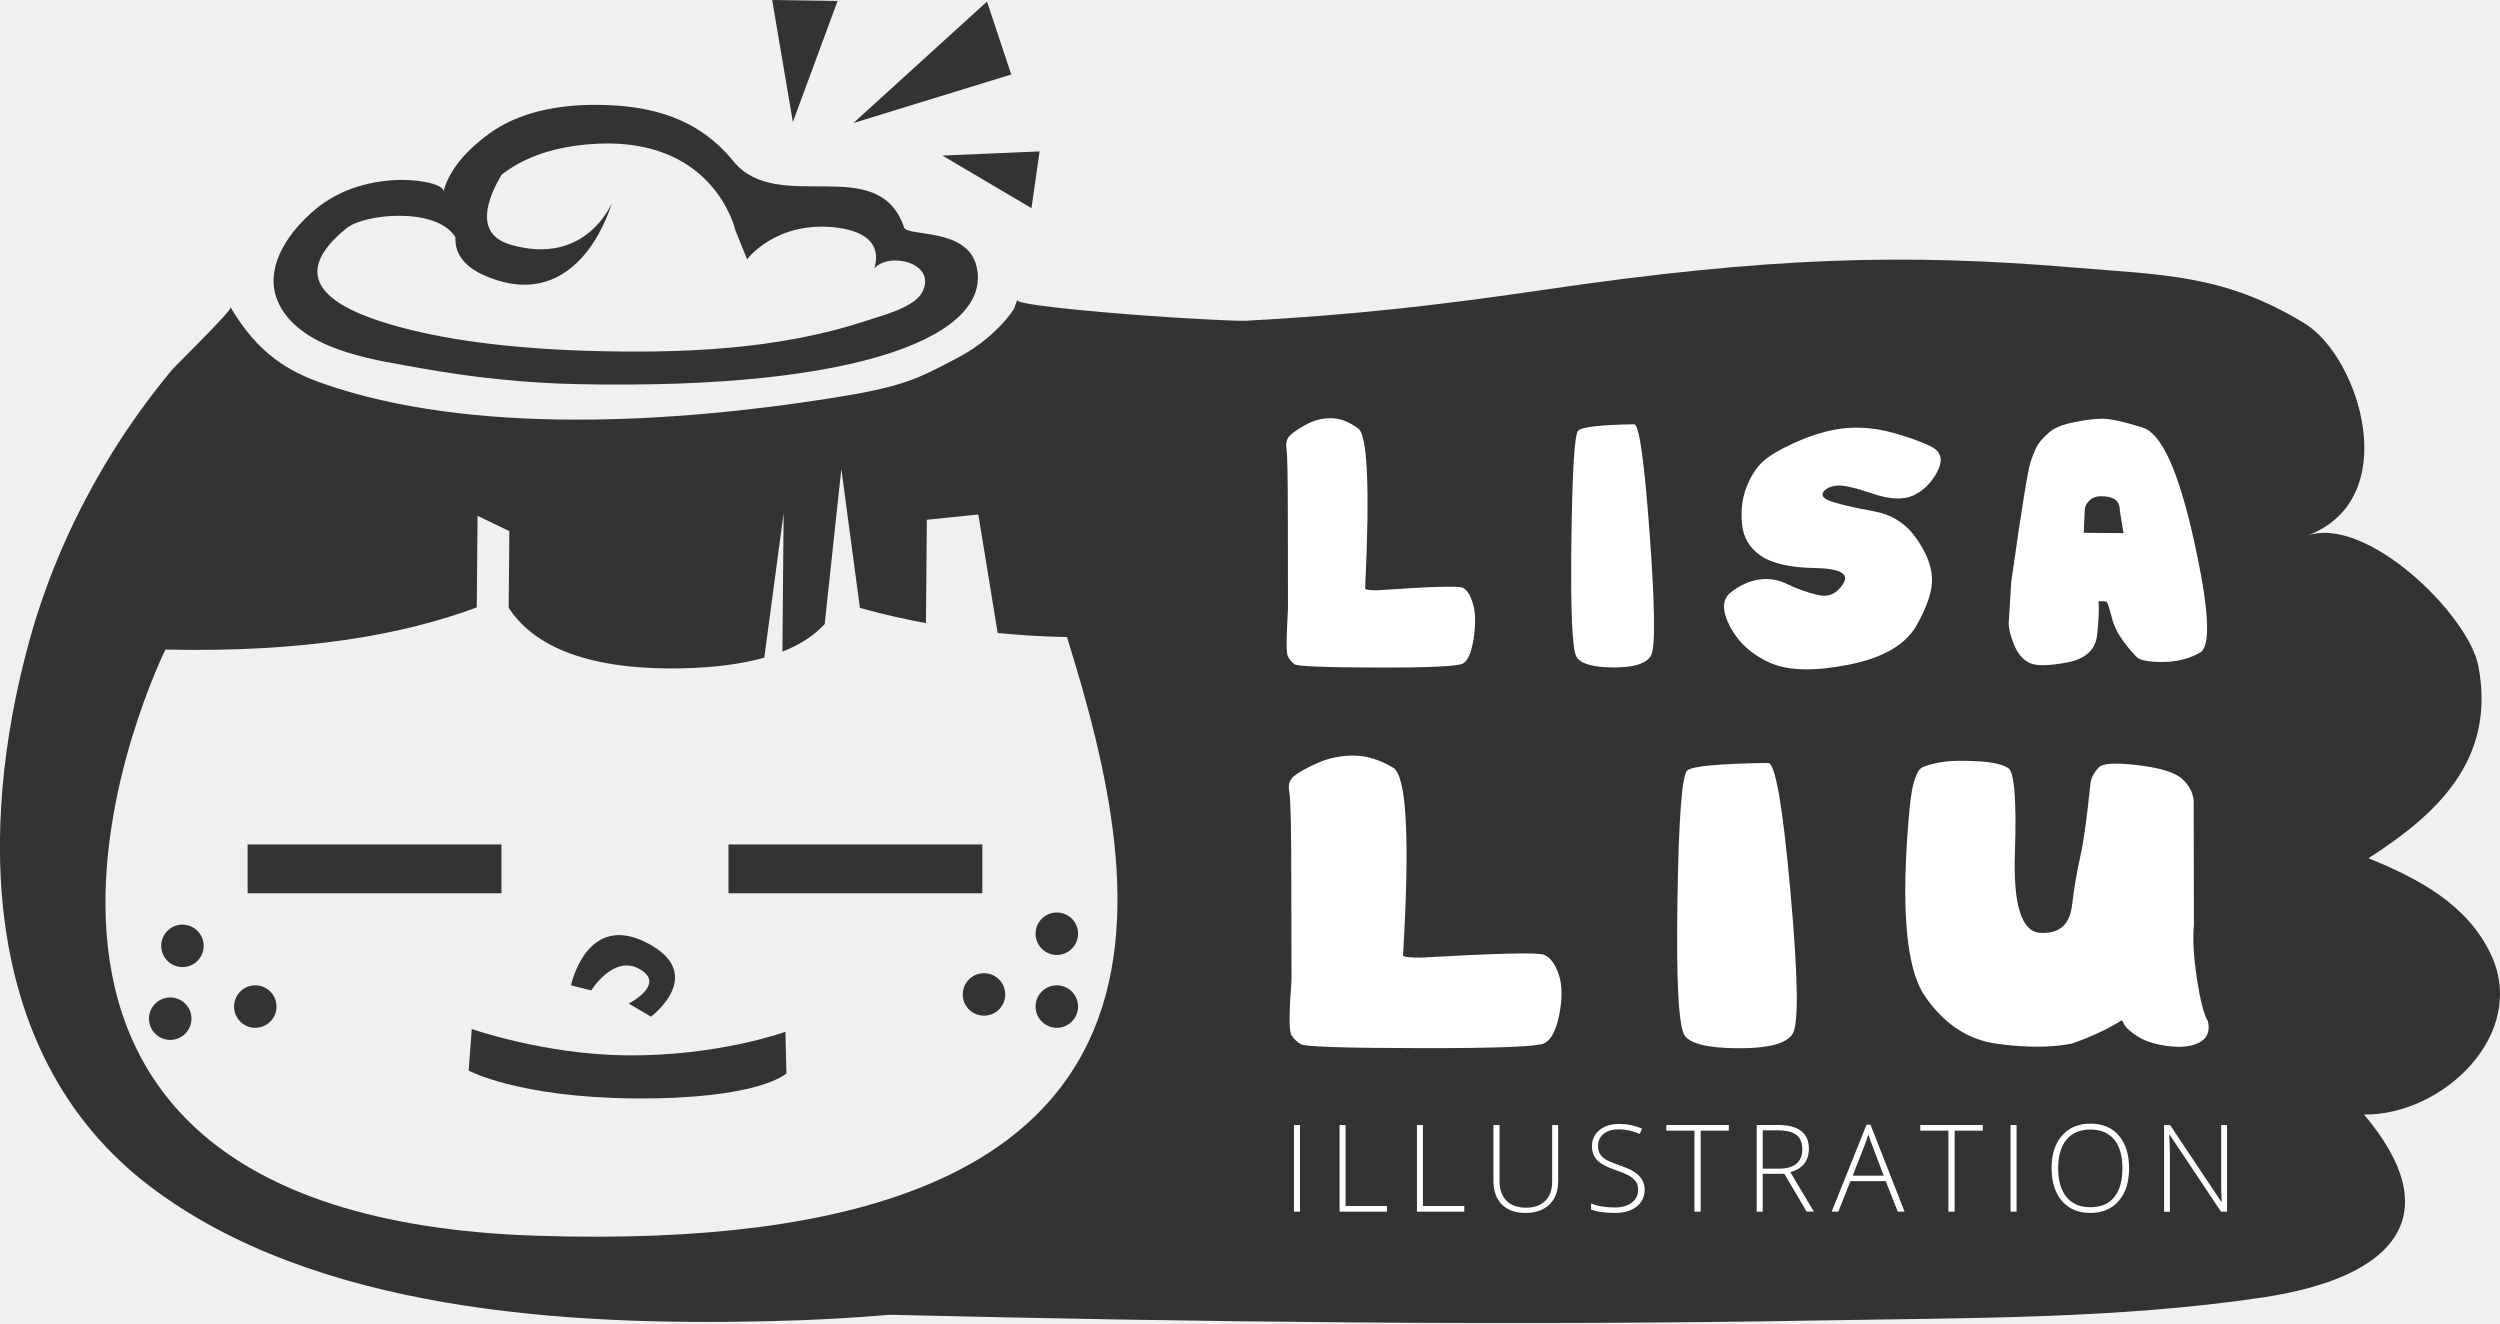
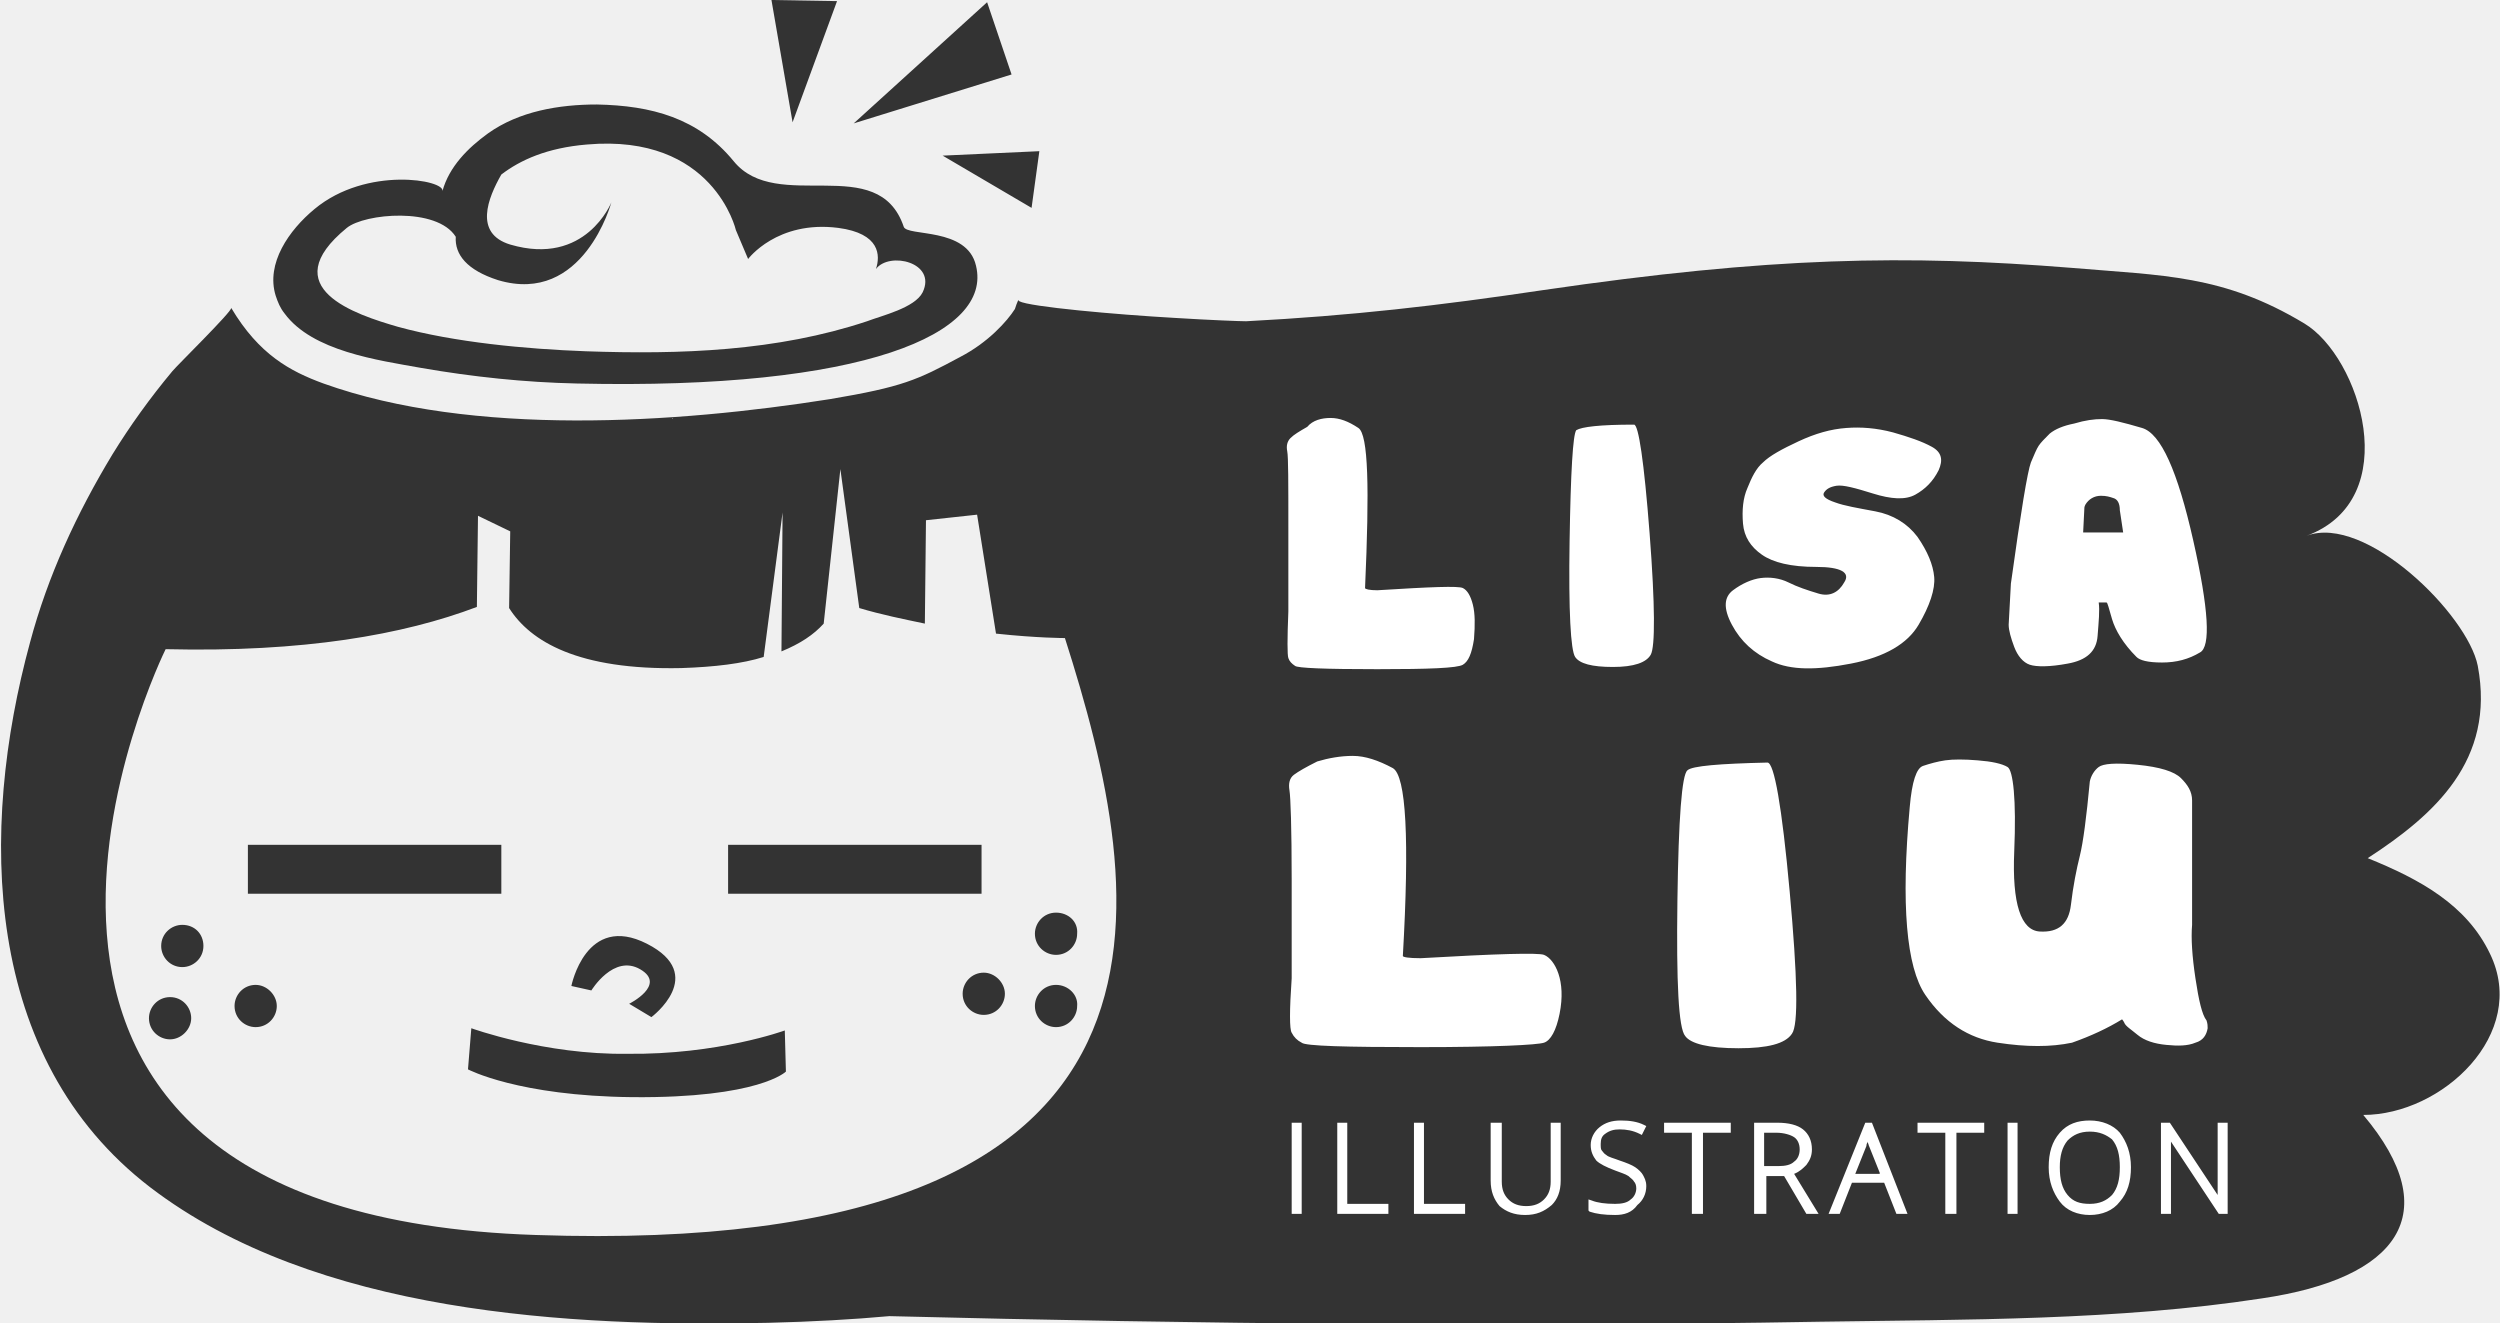
- <svg xmlns="http://www.w3.org/2000/svg" version="1.1" x="0px" y="0px" width="224.85px" height="119px" viewBox="0 0 224.85 119" style="enable-background:new 0 0 224.85 119;" xml:space="preserve">
-   <defs>
- </defs>
+ <svg xmlns="http://www.w3.org/2000/svg" version="1.1" id="Layer_1" x="0px" y="0px" viewBox="-367 221 224.9 119" enable-background="new -367 221 224.9 119" xml:space="preserve">
  <g>
-     <path style="fill:#333333;" d="M223.99,85.75c-2.1-4.36-6.33-6.68-10.97-8.56c6.01-3.86,11.52-8.77,9.88-17.3   c-0.9-4.63-10.14-13.65-15.45-11.69c8.85-3.27,4.75-16.11-0.17-19.11c-7.26-4.44-12.74-4.35-20.91-5.04   c-14.86-1.24-27.11-0.99-47.63,2.03c-9.42,1.39-17.19,2.26-26.72,2.77c-0.54,0.03-3.21-0.09-6.4-0.29   c-5.33-0.33-13.07-1.02-14.02-1.46c-0.04-0.03-0.07-0.07-0.11-0.1c-0.11,0.24-0.19,0.5-0.28,0.76c-0.66,1.06-2.39,2.98-4.9,4.32   c-3.91,2.09-5.19,2.73-11.69,3.75c-13.92,2.19-32.19,3.36-45.61-1.35c-2.99-1.05-5.78-2.6-8.27-6.84c0.1,0.33-4.89,5.17-5.29,5.65   c-1.98,2.38-3.8,4.9-5.43,7.54c-3.24,5.25-5.77,10.93-7.4,16.88c-4.64,16.92-4.32,37.41,10.83,48.96   c14.9,11.35,37.77,12.57,55.65,12.16c3.98-0.09,7.6-0.29,10.91-0.58c27.91,0.67,55.82,1,83.74,0.51   c13.13-0.23,26.77-0.12,39.78-2.07c12.22-1.84,16.58-7.59,9.09-16.45C219.73,100.33,227.47,92.95,223.99,85.75z M60.45,37.6   c0,0.04,0,0.08,0,0.13c-0.01,0-0.01,0-0.02,0C60.44,37.65,60.45,37.6,60.45,37.6z M48.19,111.14   c-58.51-1.94-33.31-52.72-33.31-52.72c12.39,0.29,21.41-1.33,28-3.79l0.07-8.24l2.86,1.38l-0.06,6.89   c1.93,2.99,6.24,5.63,15.54,5.45c3.05-0.06,5.49-0.41,7.45-0.96l1.74-13.01l-0.11,12.47c1.7-0.67,2.93-1.53,3.8-2.48l1.5-13.94   l1.67,12.48c2,0.57,4.01,1.02,5.94,1.37l0.08-9.29l4.63-0.48l1.74,10.66c3.7,0.36,6.23,0.36,6.23,0.36   C103.25,80.64,109.72,113.18,48.19,111.14z" />
-     <path style="fill:#FFFFFF;" d="M119.7,37.61c0.8,0,1.62,0.31,2.46,0.93c0.84,0.62,1.05,5.41,0.62,14.38c0,0.12,0.36,0.17,1.08,0.17   c4.77-0.33,7.34-0.41,7.72-0.22c0.38,0.19,0.68,0.68,0.91,1.48c0.23,0.8,0.24,1.82,0.05,3.08c-0.2,1.25-0.52,2-0.97,2.25   c-0.45,0.25-3.03,0.37-7.72,0.36c-4.7-0.01-7.17-0.11-7.43-0.3s-0.46-0.44-0.6-0.74s-0.13-1.71,0.02-4.22l-0.01-7.46   c0-4.11-0.04-6.42-0.12-6.93c-0.08-0.51,0.01-0.9,0.27-1.18c0.26-0.28,0.75-0.62,1.46-1.01S118.9,37.61,119.7,37.61z M146.98,38.16   c0.44,0,0.91,3.28,1.39,9.84c0.48,6.56,0.52,10.21,0.13,10.94c-0.39,0.73-1.51,1.09-3.35,1.09s-2.96-0.32-3.35-0.93   c-0.39-0.62-0.55-4.08-0.47-10.4c0.08-6.32,0.28-9.64,0.61-9.97C142.27,38.4,143.95,38.21,146.98,38.16z M166.09,38.5   c1.33-0.11,2.73,0.03,4.18,0.43s2.61,0.82,3.46,1.26s1.04,1.16,0.55,2.15s-1.19,1.72-2.11,2.18s-2.18,0.42-3.8-0.14   c-1.62-0.55-2.71-0.79-3.29-0.69s-0.95,0.3-1.12,0.62c-0.17,0.33,0.15,0.61,0.96,0.86c0.81,0.25,2.01,0.52,3.6,0.81   s2.85,1.07,3.76,2.34c0.92,1.27,1.41,2.47,1.48,3.6c0.07,1.13-0.39,2.57-1.38,4.32c-0.99,1.75-3.02,2.93-6.1,3.54   c-3.08,0.61-5.43,0.56-7.07-0.16c-1.63-0.72-2.84-1.81-3.6-3.25s-0.74-2.49,0.09-3.12s1.67-1.01,2.54-1.13   c0.87-0.12,1.71,0.02,2.52,0.42s1.7,0.72,2.68,0.96c0.98,0.25,1.76-0.08,2.33-0.99c0.58-0.9-0.26-1.38-2.52-1.42   c-2.25-0.04-3.88-0.41-4.89-1.11s-1.56-1.64-1.68-2.82c-0.12-1.18,0-2.26,0.36-3.24c0.36-0.97,0.84-1.75,1.43-2.33   c0.6-0.58,1.68-1.22,3.24-1.9S164.75,38.61,166.09,38.5z M189.13,37.66c0.71,0,1.9,0.27,3.59,0.8s3.21,3.89,4.59,10.09   s1.56,9.57,0.57,10.14c-1,0.57-2.12,0.85-3.39,0.85c-1.26,0-2.04-0.15-2.33-0.46c-1.19-1.24-1.93-2.38-2.19-3.41   c-0.27-1.04-0.44-1.55-0.52-1.55c-0.06-0.03-0.15-0.04-0.26-0.04h-0.45c0.06,0.65,0.02,1.65-0.12,3c-0.14,1.35-1.04,2.19-2.69,2.5   c-1.65,0.31-2.78,0.33-3.38,0.05c-0.6-0.28-1.07-0.83-1.4-1.63c-0.33-0.81-0.49-1.46-0.49-1.95l0.23-3.7   c0.92-6.52,1.51-10.15,1.76-10.87c0.25-0.72,0.47-1.23,0.66-1.52c0.19-0.29,0.51-0.65,0.98-1.06c0.46-0.42,1.21-0.72,2.24-0.92   C187.56,37.76,188.43,37.66,189.13,37.66z M187.5,45.91l-0.09,2.01l3.58,0.03l-0.33-2c0-0.58-0.2-0.95-0.61-1.12   c-0.26-0.13-0.63-0.2-1.1-0.2c-0.61,0-1.06,0.28-1.36,0.83C187.53,45.6,187.5,45.74,187.5,45.91z M121.75,67.96   c1.15,0,2.34,0.36,3.55,1.09c1.22,0.73,1.51,6.35,0.89,16.87c0,0.14,0.52,0.21,1.55,0.21c6.88-0.39,10.59-0.48,11.13-0.26   s0.98,0.79,1.31,1.73c0.33,0.94,0.35,2.14,0.07,3.61c-0.28,1.47-0.75,2.35-1.4,2.64c-0.65,0.29-4.37,0.43-11.14,0.42   c-6.78-0.01-10.35-0.13-10.72-0.35c-0.37-0.23-0.66-0.52-0.86-0.87c-0.2-0.35-0.19-2,0.03-4.95l-0.02-8.75   c0-4.82-0.06-7.53-0.18-8.13s0.01-1.06,0.39-1.39s1.08-0.72,2.11-1.19S120.6,67.96,121.75,67.96z M159.03,68.62   c0.64,0,1.31,3.85,2,11.55c0.69,7.7,0.76,11.98,0.19,12.83c-0.56,0.86-2.17,1.29-4.83,1.28s-4.27-0.37-4.84-1.1   s-0.8-4.79-0.68-12.2c0.11-7.41,0.41-11.31,0.89-11.69C152.24,68.9,154.67,68.68,159.03,68.62z M192.34,68.83   c1.99,0.24,3.3,0.65,3.93,1.23c0.63,0.58,0.97,1.24,1.03,1.98l0.02,11.16c-0.12,1.23-0.03,2.83,0.27,4.81s0.63,3.25,0.98,3.82   c0.07,0.27,0.09,0.52,0.07,0.73c-0.06,0.62-0.43,1.07-1.11,1.33c-0.69,0.27-1.57,0.33-2.65,0.18c-1.08-0.15-1.96-0.43-2.63-0.86   c-0.67-0.43-1.09-0.81-1.23-1.14c-0.1-0.2-0.17-0.3-0.2-0.3c-1.25,0.79-2.75,1.49-4.51,2.1c-1.89,0.36-4.14,0.36-6.74,0   c-2.6-0.36-4.76-1.8-6.47-4.32c-1.71-2.52-2.16-8.13-1.35-16.85c0.21-2.26,0.63-3.5,1.23-3.73s1.26-0.38,1.96-0.47   c0.7-0.09,1.68-0.1,2.94-0.03c1.26,0.06,2.17,0.26,2.73,0.6c0.56,0.34,0.77,2.87,0.61,7.6c-0.16,4.73,0.6,7.14,2.29,7.23   s2.63-0.72,2.84-2.42c0.21-1.7,0.46-3.18,0.75-4.43s0.6-3.49,0.93-6.72c0.12-0.51,0.38-0.96,0.76-1.33S190.34,68.59,192.34,68.83z" />
-     <path style="fill:#FFFFFF;" d="M116.38,108.98v-7.8h0.54v7.8H116.38z M120.48,108.98v-7.8h0.54v7.29h3.72v0.51H120.48z    M127.44,108.98v-7.8h0.54v7.29h3.72v0.51H127.44z M140.14,101.18v5.05c0,0.9-0.26,1.6-0.78,2.1c-0.52,0.5-1.24,0.76-2.17,0.76   c-0.9,0-1.61-0.25-2.11-0.76s-0.76-1.21-0.76-2.12v-5.02h0.55v5.05c0,0.75,0.21,1.33,0.62,1.75s1,0.63,1.77,0.63   c0.74,0,1.32-0.21,1.73-0.62c0.41-0.41,0.61-0.98,0.61-1.71v-5.1H140.14z M147.92,106.97c0,0.65-0.24,1.17-0.72,1.55   c-0.48,0.38-1.11,0.57-1.91,0.57c-0.95,0-1.68-0.1-2.19-0.31v-0.54c0.56,0.24,1.28,0.36,2.15,0.36c0.64,0,1.15-0.15,1.52-0.44   c0.38-0.29,0.56-0.68,0.56-1.15c0-0.29-0.06-0.54-0.19-0.73c-0.13-0.19-0.33-0.37-0.61-0.53c-0.28-0.16-0.69-0.33-1.24-0.52   c-0.8-0.27-1.35-0.57-1.65-0.89c-0.3-0.32-0.46-0.74-0.46-1.27c0-0.58,0.23-1.06,0.68-1.43s1.04-0.55,1.76-0.55   c0.73,0,1.42,0.14,2.06,0.42l-0.2,0.47c-0.65-0.27-1.27-0.41-1.86-0.41c-0.58,0-1.03,0.13-1.38,0.4c-0.34,0.27-0.51,0.63-0.51,1.09   c0,0.29,0.05,0.52,0.16,0.71c0.1,0.19,0.28,0.35,0.51,0.5s0.65,0.32,1.23,0.53c0.61,0.21,1.07,0.41,1.37,0.61s0.53,0.42,0.67,0.67   S147.92,106.61,147.92,106.97z M152.95,108.98h-0.55v-7.29h-2.53v-0.51h5.62v0.51h-2.53V108.98z M158.54,105.58v3.4H158v-7.8h1.86   c0.97,0,1.68,0.18,2.14,0.54c0.46,0.36,0.69,0.9,0.69,1.61c0,0.52-0.14,0.96-0.41,1.32s-0.69,0.62-1.26,0.77l2.12,3.55h-0.65   l-2.01-3.4H158.54z M158.54,105.11h1.49c0.66,0,1.17-0.15,1.53-0.44c0.36-0.29,0.54-0.73,0.54-1.3c0-0.59-0.18-1.03-0.53-1.3   s-0.94-0.41-1.74-0.41h-1.29V105.11z M169.6,106.23h-3.17l-1.09,2.75h-0.6l3.14-7.83h0.35l3.07,7.83h-0.61L169.6,106.23z    M166.63,105.74h2.79l-1.06-2.81c-0.09-0.22-0.2-0.53-0.32-0.92c-0.1,0.34-0.2,0.65-0.31,0.93L166.63,105.74z M175.79,108.98h-0.55   v-7.29h-2.53v-0.51h5.62v0.51h-2.53V108.98z M180.83,108.98v-7.8h0.54v7.8H180.83z M191.49,105.07c0,1.24-0.31,2.22-0.93,2.94   c-0.62,0.72-1.47,1.08-2.56,1.08c-1.08,0-1.94-0.36-2.55-1.08c-0.62-0.72-0.93-1.7-0.93-2.95c0-1.24,0.31-2.22,0.94-2.93   s1.48-1.07,2.56-1.07c1.09,0,1.94,0.36,2.55,1.07C191.18,102.85,191.49,103.83,191.49,105.07z M185.11,105.07   c0,1.12,0.25,1.98,0.75,2.59c0.5,0.61,1.21,0.92,2.14,0.92c0.94,0,1.66-0.3,2.15-0.91c0.5-0.6,0.74-1.47,0.74-2.6   c0-1.12-0.25-1.99-0.74-2.58c-0.5-0.6-1.21-0.9-2.14-0.9c-0.93,0-1.64,0.3-2.15,0.91C185.36,103.1,185.11,103.96,185.11,105.07z    M200.31,108.98h-0.55l-4.62-6.92h-0.04c0.04,0.83,0.06,1.45,0.06,1.87v5.06h-0.52v-7.8h0.54l4.61,6.91h0.03   c-0.03-0.64-0.05-1.25-0.05-1.82v-5.09h0.53V108.98z" />
-     <path style="fill:#333333;" d="M81.31,20.45c-2.3-6.8-11.36-1.05-15.34-5.94c-3.17-3.89-7.38-5.05-12.28-5.08   c-3.37-0.02-6.98,0.59-9.75,2.63c-1.75,1.29-3.48,3.02-4.06,5.17c0.27-0.99-6.82-2.33-11.52,1.6c-2.3,1.93-4.43,4.88-3.55,7.79   c0.17,0.55,0.43,1.09,0.82,1.61c2.54,3.44,8.37,4.19,12.25,4.89c4.6,0.83,9.34,1.33,14.02,1.43c25.94,0.55,37.38-4.54,35.93-10.59   C87,20.43,81.61,21.33,81.31,20.45z M82.95,26.27c-0.71,1.39-3.65,2.12-4.98,2.56c-8.05,2.67-16.83,2.97-25.25,2.72   c-5.36-0.16-11.78-0.75-16.93-2.18c-3.83-1.07-11.2-3.55-4.6-8.86c1.6-1.29,8.07-1.92,9.77,0.82c-0.08,1.63,0.97,3.03,3.84,3.9   c7.69,2.34,10.23-6.98,10.23-6.98s-2.3,5.75-9.13,3.75c-3.29-0.97-2.04-4.17-0.79-6.28c1.69-1.33,4.13-2.41,7.68-2.73   c11.41-1.05,13.35,7.72,13.35,7.72l1.05,2.61c0,0,2.64-3.52,8.06-2.85c3.82,0.48,3.75,2.52,3.38,3.68   C79.96,22.61,84.3,23.64,82.95,26.27z M90.95,6.7l-14.2,4.37L88.77,0.14L90.95,6.7z M71.31,10.98L69.45,0l5.88,0.09L71.31,10.98z    M93.5,13.62l-0.73,5.1l-8.01-4.73L93.5,13.62z" />
-     <path style="fill:#333333;" d="M18.32,85.07c0,1.06-0.86,1.91-1.91,1.91s-1.91-0.86-1.91-1.91c0-1.06,0.86-1.91,1.91-1.91   S18.32,84.02,18.32,85.07z M53.18,89.08c0,0,2-3.28,4.37-1.91c2.37,1.37-1,3.09-1,3.09l2,1.18c0,0,5.1-3.82-0.36-6.64   s-6.83,3.82-6.83,3.82L53.18,89.08z M15.31,89.71c-1.06,0-1.91,0.86-1.91,1.91c0,1.06,0.86,1.91,1.91,1.91s1.91-0.86,1.91-1.91   C17.22,90.57,16.37,89.71,15.31,89.71z M88.5,87.53c-1.06,0-1.91,0.86-1.91,1.91c0,1.06,0.86,1.91,1.91,1.91   c1.06,0,1.91-0.86,1.91-1.91C90.41,88.38,89.55,87.53,88.5,87.53z M95.05,82.07c-1.06,0-1.91,0.86-1.91,1.91   c0,1.06,0.86,1.91,1.91,1.91s1.91-0.86,1.91-1.91C96.96,82.92,96.11,82.07,95.05,82.07z M95.05,88.62c-1.06,0-1.91,0.86-1.91,1.91   c0,1.06,0.86,1.91,1.91,1.91s1.91-0.86,1.91-1.91C96.96,89.48,96.11,88.62,95.05,88.62z M22.96,88.62c-1.06,0-1.91,0.86-1.91,1.91   c0,1.06,0.86,1.91,1.91,1.91c1.06,0,1.91-0.86,1.91-1.91C24.87,89.48,24.01,88.62,22.96,88.62z M42.43,92.55l-0.28,3.74   c0,0,4.47,2.41,14.83,2.5c11.35,0.1,13.75-2.25,13.75-2.25l-0.09-3.74c0,0-6.01,2.19-14.24,2.12   C49.02,94.86,42.43,92.55,42.43,92.55z" />
-     <rect x="22.27" y="75.95" style="fill:#333333;" width="22.83" height="4.39" />
-     <rect x="65.52" y="75.95" style="fill:#333333;" width="22.83" height="4.39" />
+     <path fill="#333333" d="M-143,306.8c-2.1-4.4-6.3-6.7-11-8.6c6-3.9,11.5-8.8,9.9-17.3c-0.9-4.6-10.1-13.7-15.4-11.7   c8.9-3.3,4.8-16.1-0.2-19.1c-7.3-4.4-12.7-4.3-20.9-5c-14.9-1.2-27.1-1-47.6,2c-9.4,1.4-17.2,2.3-26.7,2.8c-0.5,0-3.2-0.1-6.4-0.3   c-5.3-0.3-13.1-1-14-1.5c0,0-0.1-0.1-0.1-0.1c-0.1,0.2-0.2,0.5-0.3,0.8c-0.7,1.1-2.4,3-4.9,4.3c-3.9,2.1-5.2,2.7-11.7,3.8   c-13.9,2.2-32.2,3.4-45.6-1.4c-3-1.1-5.8-2.6-8.3-6.8c0.1,0.3-4.9,5.2-5.3,5.7c-2,2.4-3.8,4.9-5.4,7.5c-3.2,5.3-5.8,10.9-7.4,16.9   c-4.6,16.9-4.3,37.4,10.8,49c14.9,11.4,37.8,12.6,55.6,12.2c4-0.1,7.6-0.3,10.9-0.6c27.9,0.7,55.8,1,83.7,0.5   c13.1-0.2,26.8-0.1,39.8-2.1c12.2-1.8,16.6-7.6,9.1-16.5C-147.3,321.3-139.5,314-143,306.8z M-306.5,258.6c0,0,0,0.1,0,0.1   c0,0,0,0,0,0C-306.6,258.6-306.5,258.6-306.5,258.6z M-318.8,332.1c-58.5-1.9-33.3-52.7-33.3-52.7c12.4,0.3,21.4-1.3,28-3.8   l0.1-8.2l2.9,1.4l-0.1,6.9c1.9,3,6.2,5.6,15.5,5.4c3-0.1,5.5-0.4,7.4-1l1.7-13l-0.1,12.5c1.7-0.7,2.9-1.5,3.8-2.5l1.5-13.9   l1.7,12.5c2,0.6,4,1,5.9,1.4l0.1-9.3l4.6-0.5l1.7,10.7c3.7,0.4,6.2,0.4,6.2,0.4C-263.8,301.6-257.3,334.2-318.8,332.1z" />
+     <path fill="#FFFFFF" d="M-247.3,258.6c0.8,0,1.6,0.3,2.5,0.9s1,5.4,0.6,14.4c0,0.1,0.4,0.2,1.1,0.2c4.8-0.3,7.3-0.4,7.7-0.2   s0.7,0.7,0.9,1.5c0.2,0.8,0.2,1.8,0.1,3.1c-0.2,1.3-0.5,2-1,2.3s-3,0.4-7.7,0.4c-4.7,0-7.2-0.1-7.4-0.3c-0.3-0.2-0.5-0.4-0.6-0.7   s-0.1-1.7,0-4.2l0-7.5c0-4.1,0-6.4-0.1-6.9c-0.1-0.5,0-0.9,0.3-1.2s0.8-0.6,1.5-1C-248.9,258.8-248.1,258.6-247.3,258.6z    M-220,259.2c0.4,0,0.9,3.3,1.4,9.8s0.5,10.2,0.1,10.9c-0.4,0.7-1.5,1.1-3.4,1.1s-3-0.3-3.4-0.9c-0.4-0.6-0.6-4.1-0.5-10.4   c0.1-6.3,0.3-9.6,0.6-10C-224.7,259.4-223.1,259.2-220,259.2z M-200.9,259.5c1.3-0.1,2.7,0,4.2,0.4c1.4,0.4,2.6,0.8,3.5,1.3   s1,1.2,0.6,2.1c-0.5,1-1.2,1.7-2.1,2.2c-0.9,0.5-2.2,0.4-3.8-0.1c-1.6-0.5-2.7-0.8-3.3-0.7s-0.9,0.3-1.1,0.6   c-0.2,0.3,0.1,0.6,1,0.9c0.8,0.3,2,0.5,3.6,0.8s2.9,1.1,3.8,2.3c0.9,1.3,1.4,2.5,1.5,3.6c0.1,1.1-0.4,2.6-1.4,4.3s-3,2.9-6.1,3.5   c-3.1,0.6-5.4,0.6-7.1-0.2c-1.6-0.7-2.8-1.8-3.6-3.3s-0.7-2.5,0.1-3.1s1.7-1,2.5-1.1s1.7,0,2.5,0.4s1.7,0.7,2.7,1   c1,0.3,1.8-0.1,2.3-1c0.6-0.9-0.3-1.4-2.5-1.4c-2.3,0-3.9-0.4-4.9-1.1c-1-0.7-1.6-1.6-1.7-2.8s0-2.3,0.4-3.2c0.4-1,0.8-1.8,1.4-2.3   c0.6-0.6,1.7-1.2,3.2-1.9S-202.3,259.6-200.9,259.5z M-177.9,258.7c0.7,0,1.9,0.3,3.6,0.8s3.2,3.9,4.6,10.1   c1.4,6.2,1.6,9.6,0.6,10.1c-1,0.6-2.1,0.9-3.4,0.9c-1.3,0-2-0.2-2.3-0.5c-1.2-1.2-1.9-2.4-2.2-3.4c-0.3-1-0.4-1.5-0.5-1.5   c-0.1,0-0.1,0-0.3,0h-0.4c0.1,0.7,0,1.7-0.1,3c-0.1,1.4-1,2.2-2.7,2.5c-1.6,0.3-2.8,0.3-3.4,0.1s-1.1-0.8-1.4-1.6   c-0.3-0.8-0.5-1.5-0.5-2l0.2-3.7c0.9-6.5,1.5-10.1,1.8-10.9c0.3-0.7,0.5-1.2,0.7-1.5s0.5-0.6,1-1.1c0.5-0.4,1.2-0.7,2.2-0.9   C-179.4,258.8-178.6,258.7-177.9,258.7z M-179.5,266.9l-0.1,2l3.6,0l-0.3-2c0-0.6-0.2-1-0.6-1.1c-0.3-0.1-0.6-0.2-1.1-0.2   c-0.6,0-1.1,0.3-1.4,0.8C-179.5,266.6-179.5,266.7-179.5,266.9z M-245.3,289c1.1,0,2.3,0.4,3.6,1.1c1.2,0.7,1.5,6.4,0.9,16.9   c0,0.1,0.5,0.2,1.6,0.2c6.9-0.4,10.6-0.5,11.1-0.3s1,0.8,1.3,1.7s0.4,2.1,0.1,3.6s-0.8,2.4-1.4,2.6s-4.4,0.4-11.1,0.4   c-6.8,0-10.4-0.1-10.7-0.4c-0.4-0.2-0.7-0.5-0.9-0.9c-0.2-0.3-0.2-2,0-4.9l0-8.8c0-4.8-0.1-7.5-0.2-8.1s0-1.1,0.4-1.4   c0.4-0.3,1.1-0.7,2.1-1.2C-247.5,289.2-246.4,289-245.3,289z M-208,289.6c0.6,0,1.3,3.9,2,11.6c0.7,7.7,0.8,12,0.2,12.8   c-0.6,0.9-2.2,1.3-4.8,1.3c-2.7,0-4.3-0.4-4.8-1.1c-0.6-0.7-0.8-4.8-0.7-12.2c0.1-7.4,0.4-11.3,0.9-11.7   C-214.8,289.9-212.3,289.7-208,289.6z M-174.7,289.8c2,0.2,3.3,0.6,3.9,1.2c0.6,0.6,1,1.2,1,2l0,11.2c-0.1,1.2,0,2.8,0.3,4.8   s0.6,3.3,1,3.8c0.1,0.3,0.1,0.5,0.1,0.7c-0.1,0.6-0.4,1.1-1.1,1.3c-0.7,0.3-1.6,0.3-2.6,0.2c-1.1-0.1-2-0.4-2.6-0.9   s-1.1-0.8-1.2-1.1c-0.1-0.2-0.2-0.3-0.2-0.3c-1.3,0.8-2.8,1.5-4.5,2.1c-1.9,0.4-4.1,0.4-6.7,0c-2.6-0.4-4.8-1.8-6.5-4.3   s-2.2-8.1-1.4-16.9c0.2-2.3,0.6-3.5,1.2-3.7s1.3-0.4,2-0.5c0.7-0.1,1.7-0.1,2.9,0c1.3,0.1,2.2,0.3,2.7,0.6s0.8,2.9,0.6,7.6   s0.6,7.1,2.3,7.2c1.7,0.1,2.6-0.7,2.8-2.4c0.2-1.7,0.5-3.2,0.8-4.4s0.6-3.5,0.9-6.7c0.1-0.5,0.4-1,0.8-1.3   S-176.7,289.6-174.7,289.8z" />
+     <path fill="#FFFFFF" d="M-179,330.3c-1.1,0-2.1-0.4-2.7-1.2c-0.6-0.8-1-1.8-1-3.1c0-1.3,0.3-2.3,1-3.1c0.7-0.8,1.6-1.1,2.7-1.1   c1.1,0,2.1,0.4,2.7,1.1c0.6,0.8,1,1.8,1,3.1c0,1.3-0.3,2.3-1,3.1C-176.9,329.9-177.9,330.3-179,330.3z M-179,322.8   c-0.9,0-1.5,0.3-2,0.8c-0.5,0.6-0.7,1.4-0.7,2.4c0,1.1,0.2,1.9,0.7,2.5c0.5,0.6,1.1,0.8,2,0.8c0.9,0,1.5-0.3,2-0.8   c0.5-0.6,0.7-1.4,0.7-2.5c0-1.1-0.2-1.9-0.7-2.5C-177.5,323.1-178.1,322.8-179,322.8z M-221.7,330.3c-1,0-1.7-0.1-2.3-0.3l-0.1-0.1   v-1l0.3,0.1c0.5,0.2,1.2,0.3,2.1,0.3c0.6,0,1.1-0.1,1.4-0.4c0.3-0.2,0.5-0.6,0.5-1c0-0.3-0.1-0.5-0.2-0.6c-0.1-0.2-0.3-0.3-0.5-0.5   c-0.3-0.2-0.7-0.3-1.2-0.5c-0.8-0.3-1.4-0.6-1.7-0.9c-0.3-0.4-0.5-0.8-0.5-1.4c0-0.6,0.3-1.2,0.8-1.6c0.5-0.4,1.1-0.6,1.9-0.6   c0.8,0,1.5,0.1,2.1,0.4l0.2,0.1l-0.4,0.8l-0.2-0.1c-0.6-0.3-1.2-0.4-1.8-0.4c-0.5,0-0.9,0.1-1.3,0.4c-0.3,0.2-0.4,0.5-0.4,0.9   c0,0.3,0,0.5,0.1,0.6c0.1,0.1,0.2,0.3,0.4,0.4c0.2,0.2,0.7,0.3,1.2,0.5c0.6,0.2,1.1,0.4,1.4,0.6c0.3,0.2,0.6,0.5,0.7,0.7   c0.1,0.2,0.3,0.5,0.3,1c0,0.7-0.3,1.3-0.8,1.7C-220.2,330.1-220.9,330.3-221.7,330.3z M-229.8,330.3c-1,0-1.7-0.3-2.3-0.8   c-0.5-0.6-0.8-1.3-0.8-2.3V322h1v5.3c0,0.7,0.2,1.2,0.6,1.6c0.4,0.4,0.9,0.6,1.6,0.6c0.7,0,1.2-0.2,1.6-0.6   c0.4-0.4,0.6-0.9,0.6-1.6V322h0.9v5.2c0,1-0.3,1.7-0.8,2.2C-228.1,330-228.8,330.3-229.8,330.3z M-172.6,330.2V322h0.8l4.3,6.5   c0-0.4,0-0.8,0-1.2V322h0.9v8.2h-0.8l-4.3-6.5c0,0.5,0,0.9,0,1.2v5.3H-172.6z M-186.4,330.2V322h0.9v8.2H-186.4z M-192,330.2v-7.3   h-2.5V322h6v0.9h-2.5v7.3H-192z M-196.4,330.2l-1.1-2.8h-2.9l-1.1,2.8h-1l3.3-8.2h0.6l3.2,8.2H-196.4z M-197.9,326.5l-1-2.5   c0-0.1-0.1-0.2-0.1-0.3c0,0.1-0.1,0.2-0.1,0.4l-1,2.5H-197.9z M-209.2,330.2V322h2.1c1,0,1.8,0.2,2.3,0.6c0.5,0.4,0.8,1,0.8,1.8   c0,0.6-0.2,1-0.5,1.4c-0.3,0.3-0.6,0.6-1.1,0.8l2.2,3.6h-1.1l-2-3.4h-1.6v3.4H-209.2z M-207,325.9c0.6,0,1.1-0.1,1.4-0.4   c0.3-0.2,0.5-0.6,0.5-1.1c0-0.5-0.2-0.9-0.5-1.1c-0.3-0.2-0.9-0.4-1.6-0.4h-1.1v3H-207z M-214.8,330.2v-7.3h-2.5V322h6v0.9h-2.5   v7.3H-214.8z M-239.8,330.2V322h0.9v7.3h3.7v0.9H-239.8z M-246.7,330.2V322h0.9v7.3h3.7v0.9H-246.7z M-250.8,330.2V322h0.9v8.2   H-250.8z" />
+     <path fill="#333333" d="M-285.7,241.4c-2.3-6.8-11.4-1.1-15.3-5.9c-3.2-3.9-7.4-5-12.3-5.1c-3.4,0-7,0.6-9.8,2.6   c-1.8,1.3-3.5,3-4.1,5.2c0.3-1-6.8-2.3-11.5,1.6c-2.3,1.9-4.4,4.9-3.5,7.8c0.2,0.6,0.4,1.1,0.8,1.6c2.5,3.4,8.4,4.2,12.3,4.9   c4.6,0.8,9.3,1.3,14,1.4c25.9,0.6,37.4-4.5,35.9-10.6C-280,241.4-285.4,242.3-285.7,241.4z M-284,247.3c-0.7,1.4-3.7,2.1-5,2.6   c-8.1,2.7-16.8,3-25.3,2.7c-5.4-0.2-11.8-0.8-16.9-2.2c-3.8-1.1-11.2-3.5-4.6-8.9c1.6-1.3,8.1-1.9,9.8,0.8c-0.1,1.6,1,3,3.8,3.9   c7.7,2.3,10.2-7,10.2-7s-2.3,5.8-9.1,3.8c-3.3-1-2-4.2-0.8-6.3c1.7-1.3,4.1-2.4,7.7-2.7c11.4-1,13.4,7.7,13.4,7.7l1.1,2.6   c0,0,2.6-3.5,8.1-2.8c3.8,0.5,3.8,2.5,3.4,3.7C-287,243.6-282.7,244.6-284,247.3z M-276,227.7l-14.2,4.4l12-10.9L-276,227.7z    M-295.7,232l-1.9-11l5.9,0.1L-295.7,232z M-273.5,234.6l-0.7,5.1l-8-4.7L-273.5,234.6z" />
+     <path fill="#333333" d="M-348.7,306.1c0,1.1-0.9,1.9-1.9,1.9c-1.1,0-1.9-0.9-1.9-1.9c0-1.1,0.9-1.9,1.9-1.9   C-349.5,304.2-348.7,305-348.7,306.1z M-313.8,310.1c0,0,2-3.3,4.4-1.9c2.4,1.4-1,3.1-1,3.1l2,1.2c0,0,5.1-3.8-0.4-6.6   s-6.8,3.8-6.8,3.8L-313.8,310.1z M-351.7,310.7c-1.1,0-1.9,0.9-1.9,1.9c0,1.1,0.9,1.9,1.9,1.9s1.9-0.9,1.9-1.9   C-349.8,311.6-350.6,310.7-351.7,310.7z M-278.5,308.5c-1.1,0-1.9,0.9-1.9,1.9c0,1.1,0.9,1.9,1.9,1.9c1.1,0,1.9-0.9,1.9-1.9   C-276.6,309.4-277.5,308.5-278.5,308.5z M-272,303.1c-1.1,0-1.9,0.9-1.9,1.9c0,1.1,0.9,1.9,1.9,1.9c1.1,0,1.9-0.9,1.9-1.9   C-270,303.9-270.9,303.1-272,303.1z M-272,309.6c-1.1,0-1.9,0.9-1.9,1.9c0,1.1,0.9,1.9,1.9,1.9c1.1,0,1.9-0.9,1.9-1.9   C-270,310.5-270.9,309.6-272,309.6z M-344,309.6c-1.1,0-1.9,0.9-1.9,1.9c0,1.1,0.9,1.9,1.9,1.9c1.1,0,1.9-0.9,1.9-1.9   C-342.1,310.5-343,309.6-344,309.6z M-324.6,313.5l-0.3,3.7c0,0,4.5,2.4,14.8,2.5c11.4,0.1,13.8-2.3,13.8-2.3l-0.1-3.7   c0,0-6,2.2-14.2,2.1C-318,315.9-324.6,313.5-324.6,313.5z" />
+     <rect x="-344.7" y="297" fill="#333333" width="22.8" height="4.4" />
+     <rect x="-301.5" y="297" fill="#333333" width="22.8" height="4.4" />
  </g>
</svg>
